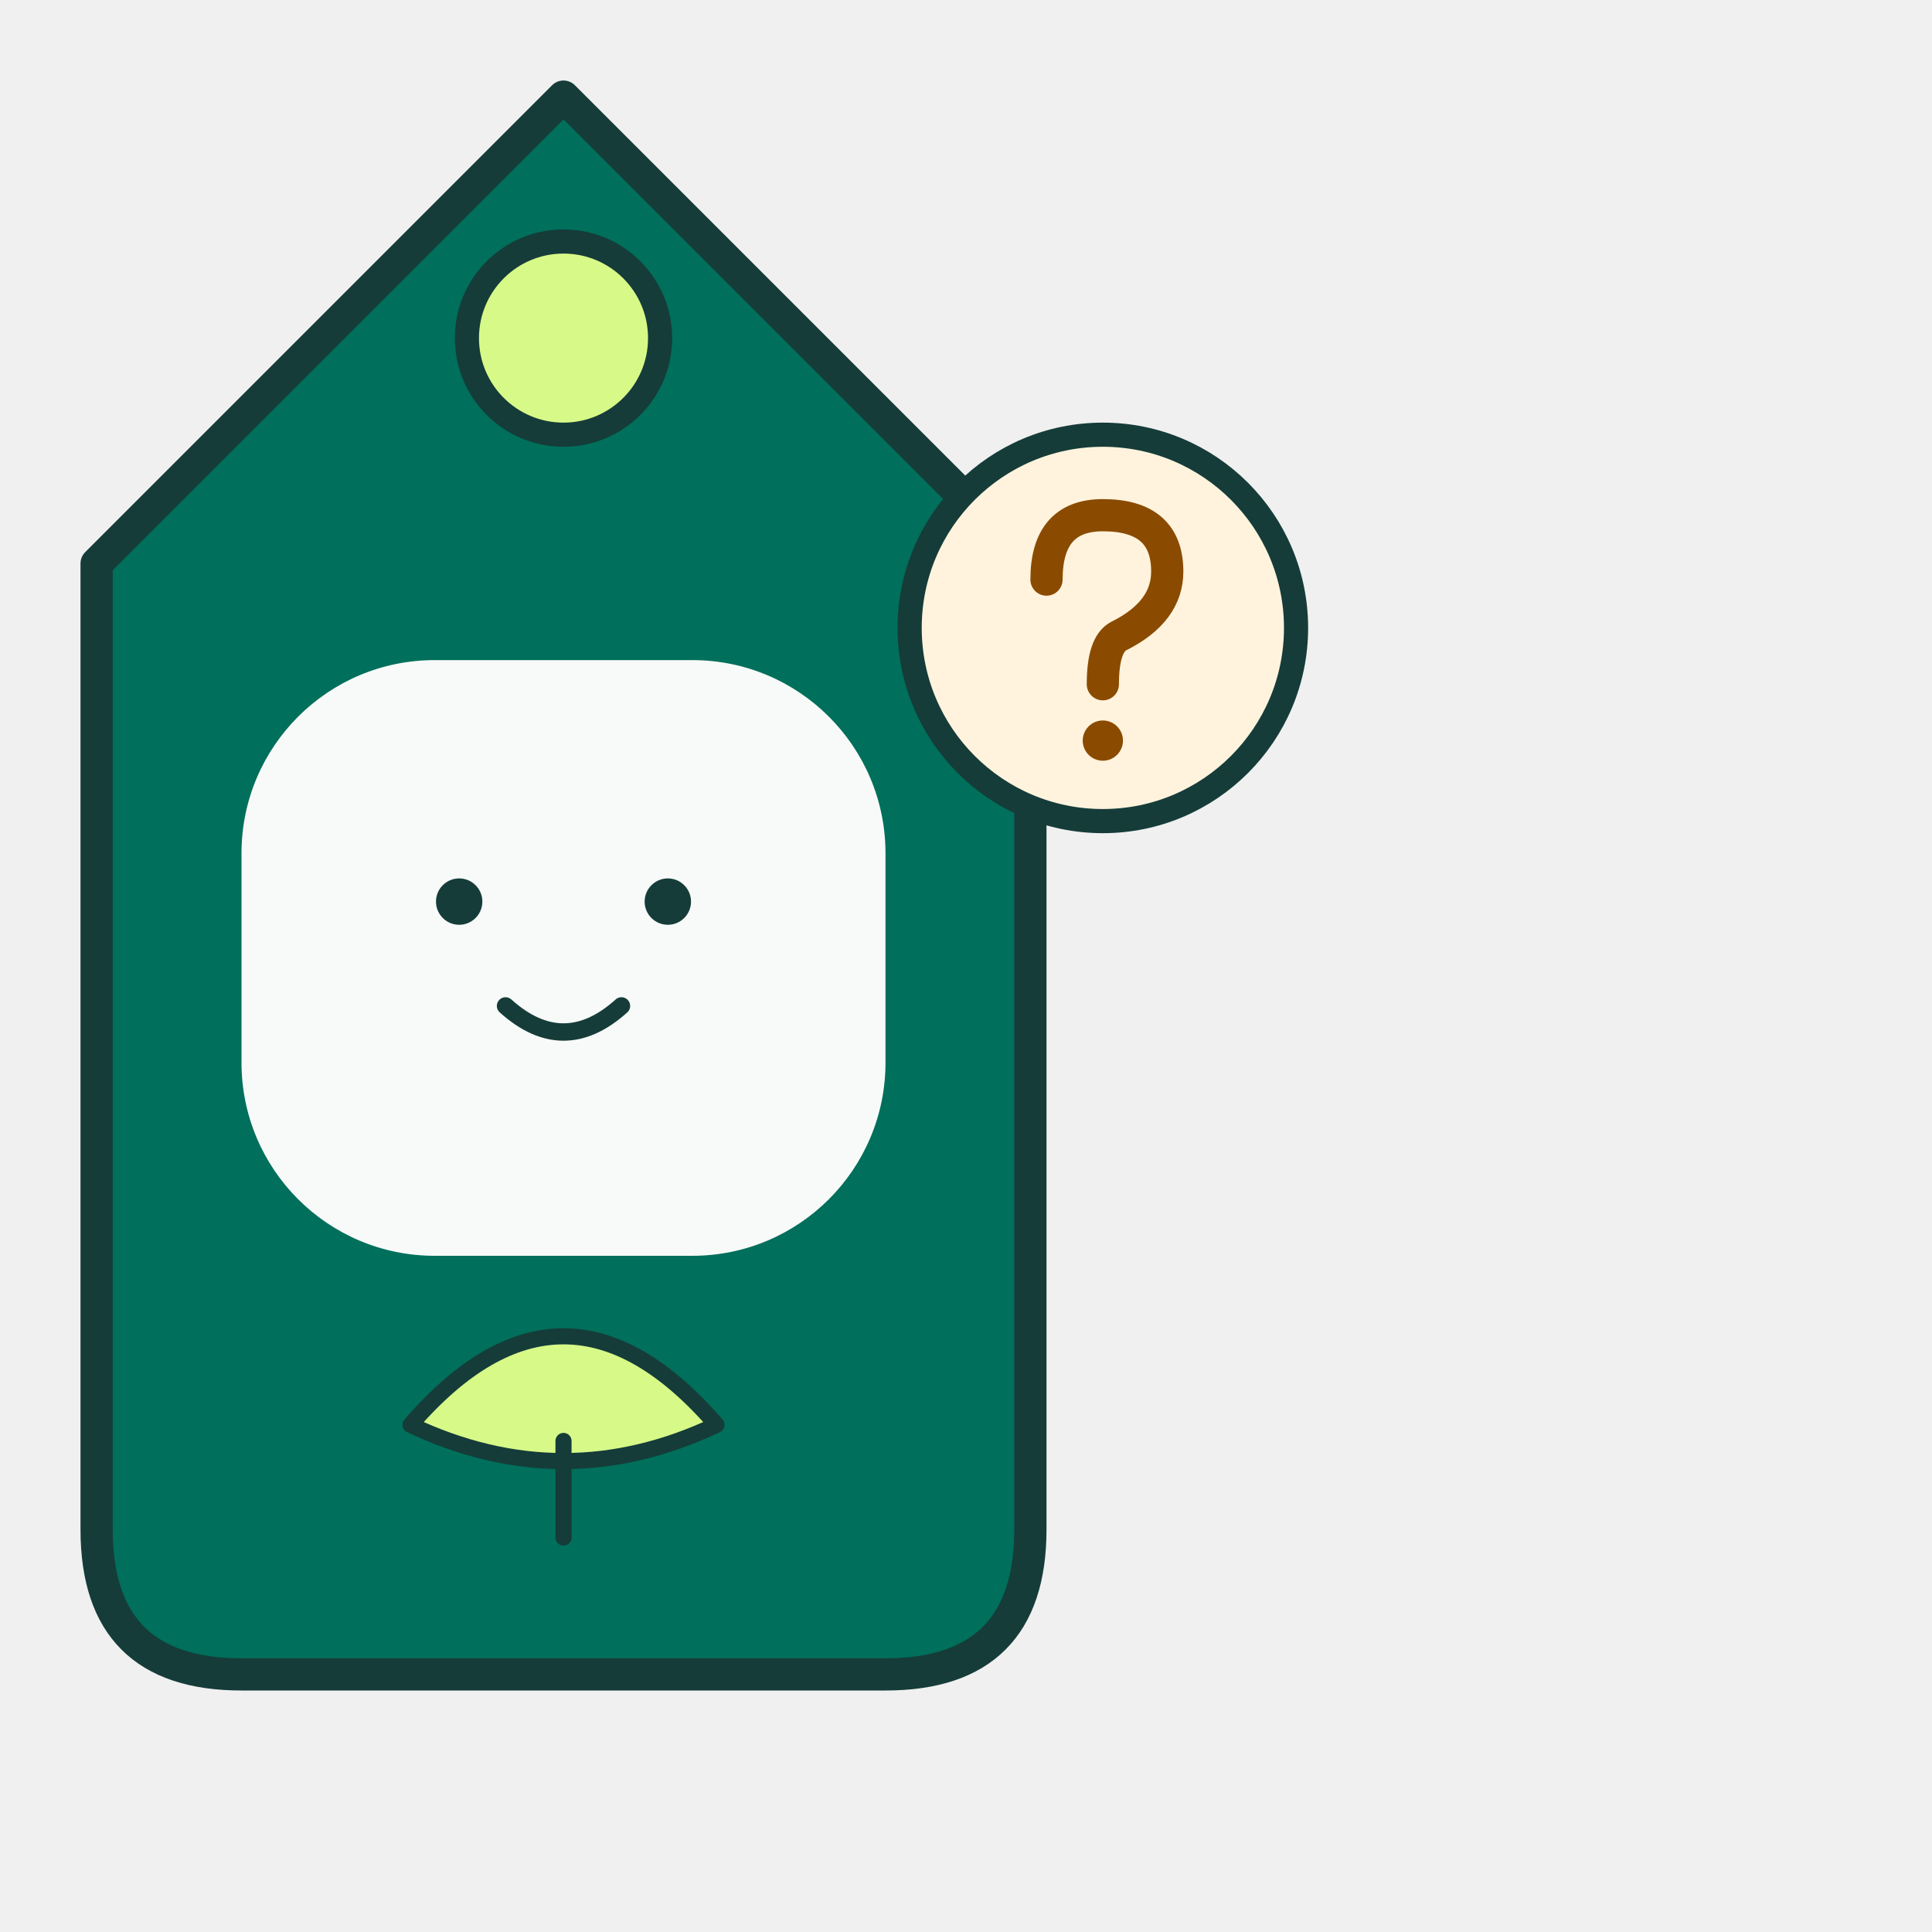
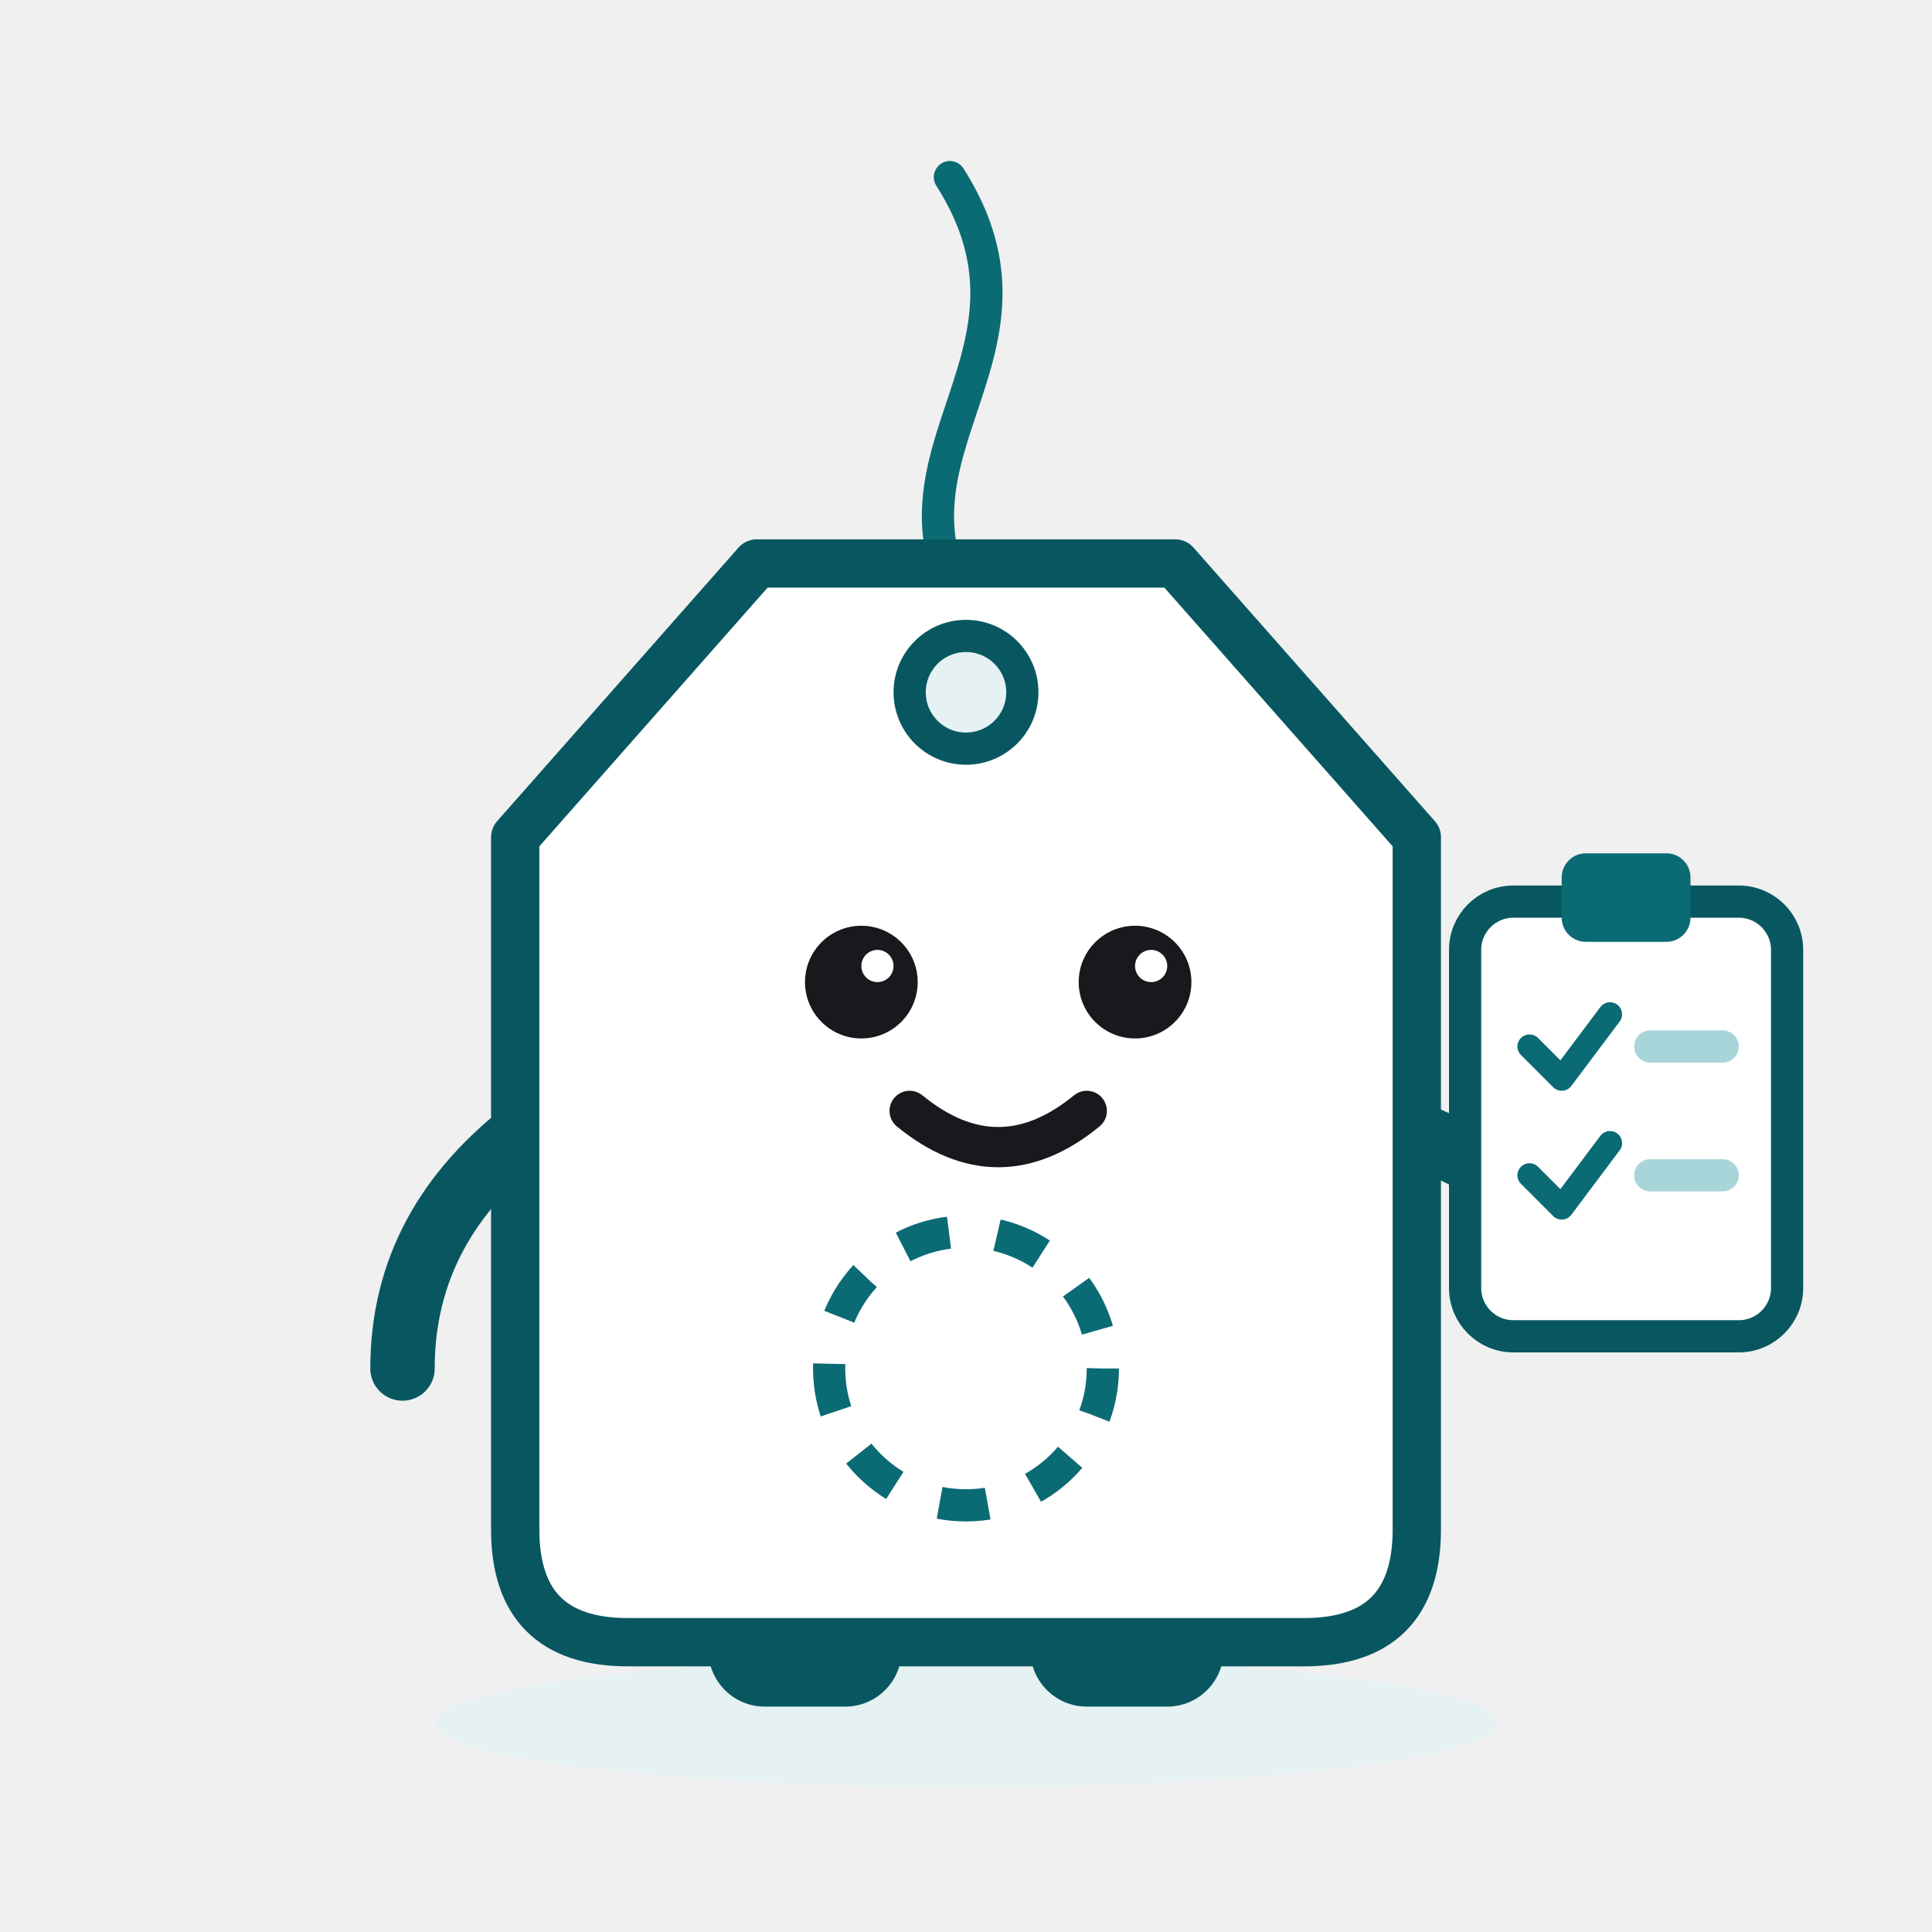
- <svg xmlns="http://www.w3.org/2000/svg" width="240" height="240" viewBox="0 0 240 240">
-   <path d="M 70 12 L 128 70 L 128 190 Q 128 208 110 208 L 30 208 Q 12 208 12 190 L 12 70 Z" fill="#006f5b" stroke="#153c39" stroke-width="4" stroke-linecap="round" stroke-linejoin="round" />
-   <circle cx="70" cy="42" r="12" fill="#d7f988" stroke="#153c39" stroke-width="3" />
-   <rect x="30" y="82" width="80" height="74" rx="24" fill="#f7faf8" />
-   <circle cx="57.04" cy="112" r="2.88" fill="#153c39" />
-   <circle cx="82.96" cy="112" r="2.88" fill="#153c39" />
-   <path d="M 62.8 124.96 Q 70 131.44 77.2 124.96" fill="none" stroke="#153c39" stroke-width="2.16" stroke-linecap="round" stroke-linejoin="round" />
-   <path d="M 51 177 Q 70 155 89 177 Q 70 186 51 177" fill="#d7f988" stroke="#153c39" stroke-width="2" stroke-linecap="round" stroke-linejoin="round" />
-   <path d="M 70 179 L 70 191" fill="none" stroke="#153c39" stroke-width="2" stroke-linecap="round" stroke-linejoin="round" />
-   <circle cx="137" cy="78" r="24" fill="#fff3dd" stroke="#153c39" stroke-width="3" />
-   <path d="M130 72 Q130 64 137 64 Q145 64 145 71 Q145 76 139 79 Q137 80 137 85" fill="none" stroke="#8a4b00" stroke-width="4" stroke-linecap="round" />
-   <circle cx="137" cy="92" r="2.5" fill="#8a4b00" />
+ <svg xmlns="http://www.w3.org/2000/svg" width="240" height="240" viewBox="0 0 240 240" role="img" aria-label="태기 확인 중: 점검표를 들고 살핀다">
+   <ellipse cx="120" cy="214" rx="66" ry="8" fill="#e5f1f2" />
+   <rect x="88" y="198" width="24" height="14" rx="7" fill="#085760" />
+   <rect x="128" y="198" width="24" height="14" rx="7" fill="#085760" />
+   <path d="M66 140 Q50 152 50 170" fill="none" stroke="#085760" stroke-width="8" stroke-linecap="round" stroke-linejoin="round" />
+   <path d="M174 140 Q188 146 192 150" fill="none" stroke="#085760" stroke-width="8" stroke-linecap="round" stroke-linejoin="round" />
+   <path d="M120 76 C108 56 132 44 118 22" fill="none" stroke="#0b6b75" stroke-width="4" stroke-linecap="round" stroke-linejoin="round" />
+   <path d="M64 104 L94 70 H146 L176 104 V190 Q176 204 162 204 H78 Q64 204 64 190 Z" fill="#ffffff" stroke="#085760" stroke-width="6" stroke-linecap="round" stroke-linejoin="round" />
+   <circle cx="120" cy="86" r="7" fill="#e5f1f2" stroke="#085760" stroke-width="4" />
+   <circle cx="107" cy="122" r="7" fill="#17191c" />
+   <circle cx="141" cy="122" r="7" fill="#17191c" />
+   <circle cx="109" cy="120" r="2" fill="#ffffff" />
+   <circle cx="143" cy="120" r="2" fill="#ffffff" />
+   <path d="M113 138 Q124 147 135 138" fill="none" stroke="#17191c" stroke-width="5" stroke-linecap="round" stroke-linejoin="round" />
+   <circle cx="120" cy="170" r="17" fill="#ffffff" stroke="#0b6b75" stroke-width="4" stroke-dasharray="6 6" />
+   <rect x="182" y="112" width="40" height="54" rx="6" fill="#ffffff" stroke="#085760" stroke-width="4" />
+   <rect x="194" y="106" width="16" height="11" rx="3" fill="#0b6b75" />
+   <path d="M190 130 L194 134 L200 126" fill="none" stroke="#0b6b75" stroke-width="3" stroke-linecap="round" stroke-linejoin="round" />
+   <path d="M205 130 H214" fill="none" stroke="#a8d5d9" stroke-width="4" stroke-linecap="round" stroke-linejoin="round" />
+   <path d="M190 146 L194 150 L200 142" fill="none" stroke="#0b6b75" stroke-width="3" stroke-linecap="round" stroke-linejoin="round" />
+   <path d="M205 146 H214" fill="none" stroke="#a8d5d9" stroke-width="4" stroke-linecap="round" stroke-linejoin="round" />
</svg>
